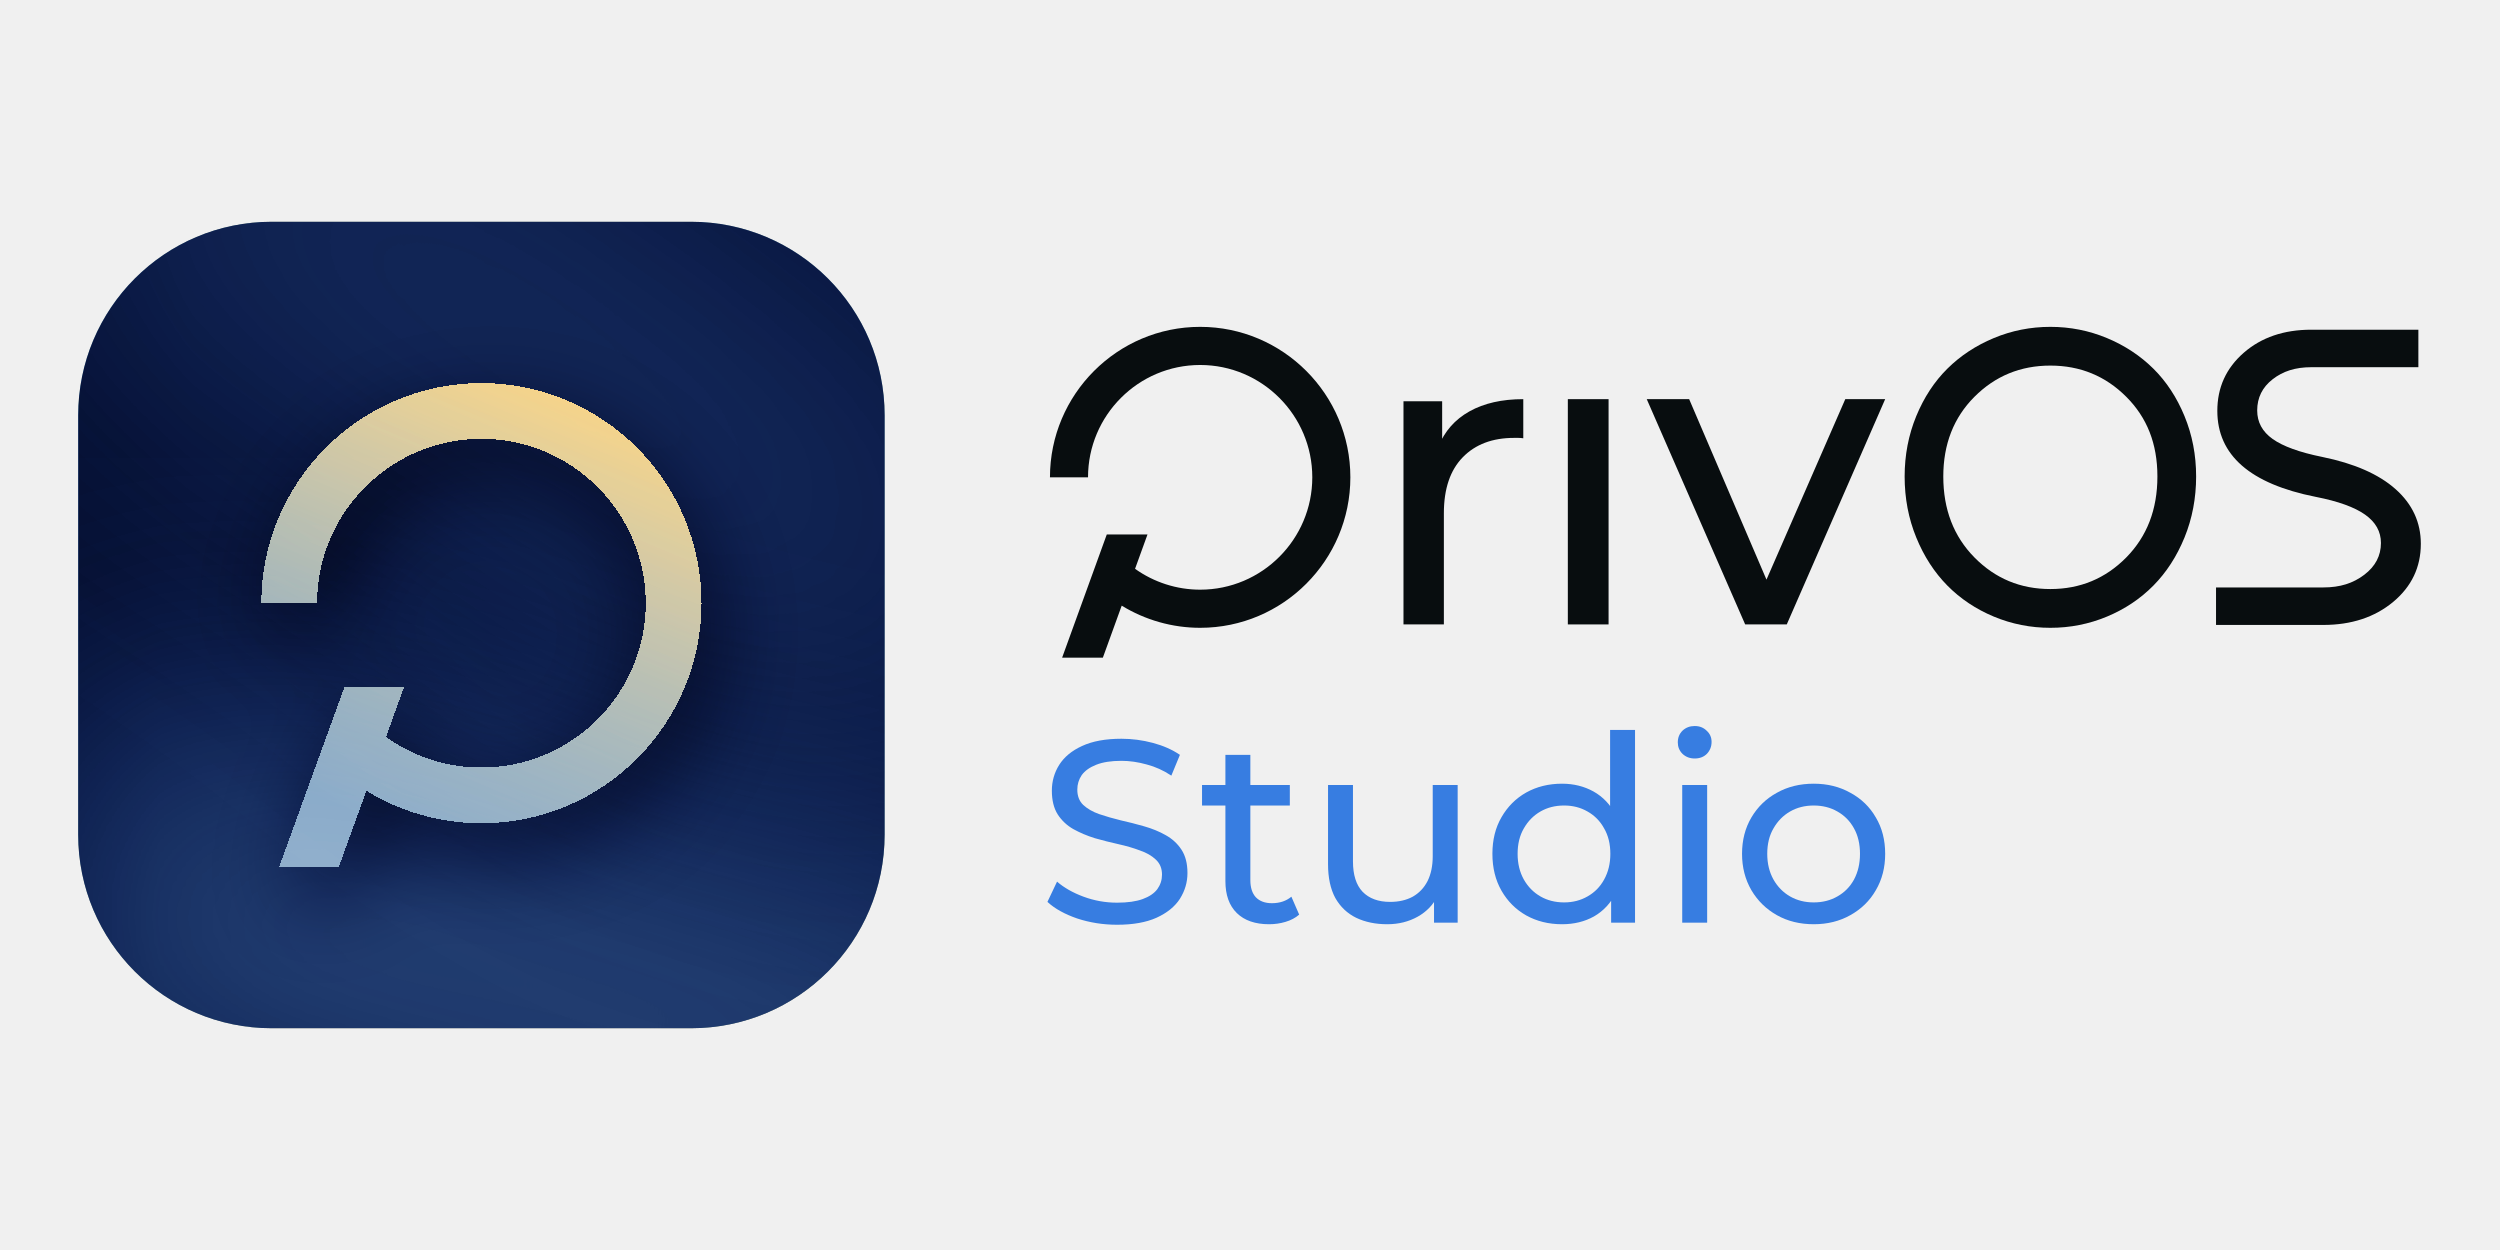
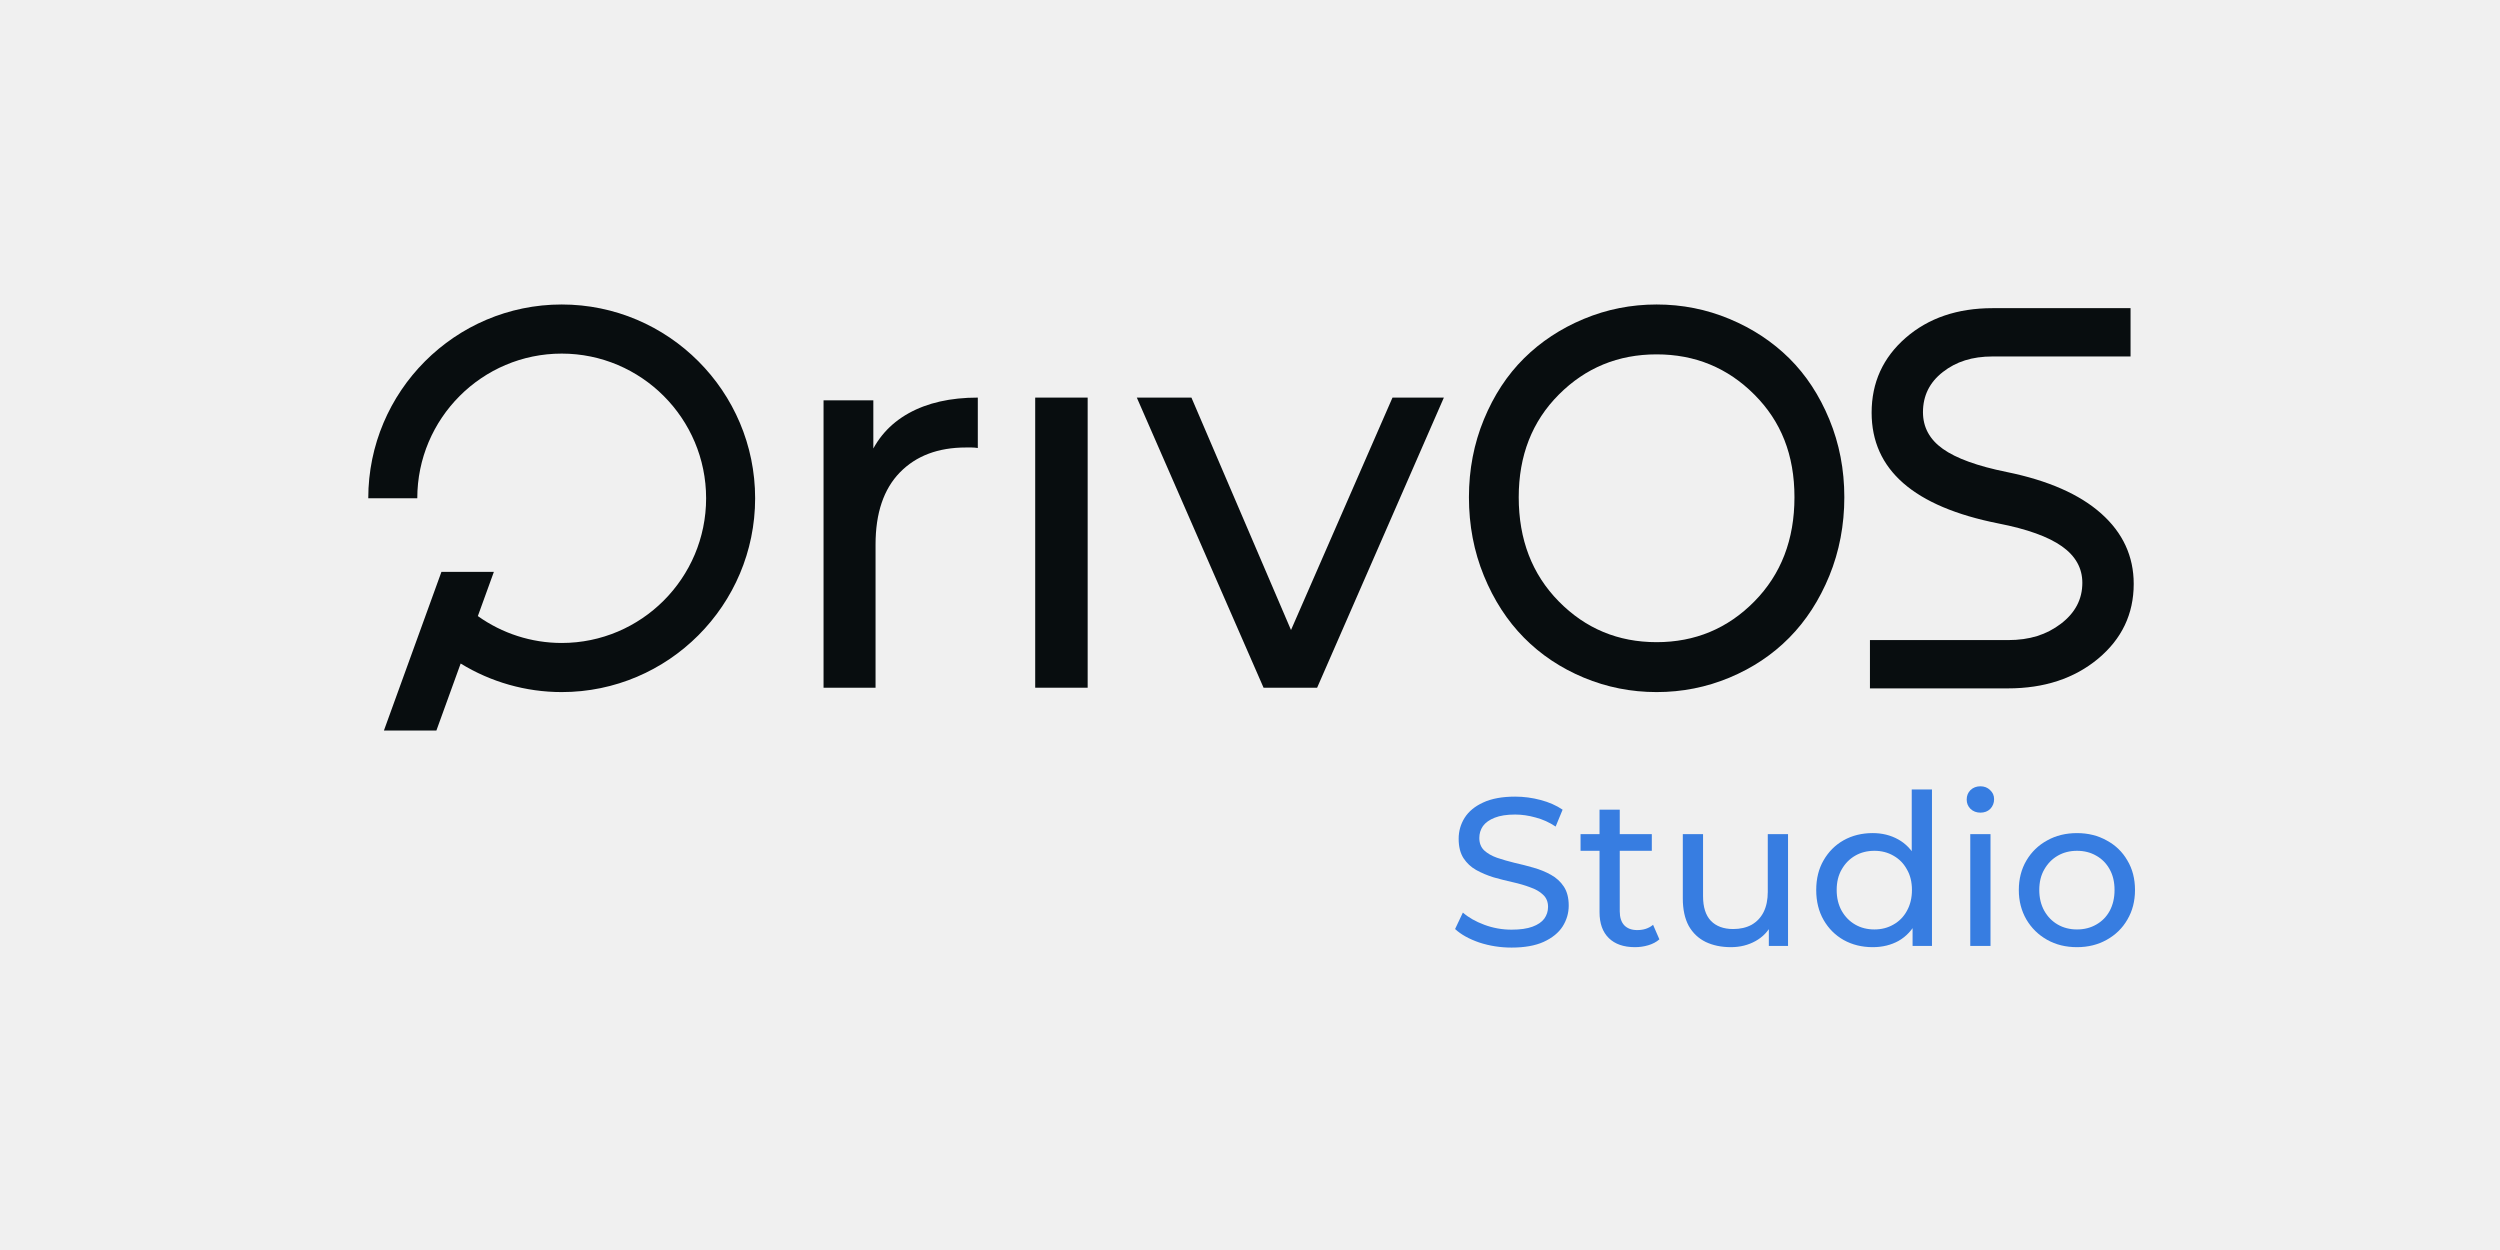
<svg xmlns="http://www.w3.org/2000/svg" width="186" height="93" viewBox="0 0 186 93" fill="none">
-   <g clip-path="url(#clip0_1108_28730)">
-     <rect x="5.816" y="16.5" width="60" height="60" rx="14.4" fill="#080D0F" />
-     <g filter="url(#filter0_f_1108_28730)">
-       <path d="M-1.681 63.383C6.018 59.072 16.872 57.603 31.688 63.06C45.146 68.017 51.469 70.318 57.169 71.47C62.664 72.581 67.711 72.644 78.78 72.47L79.008 86.868C68.136 87.039 61.567 87.05 54.316 85.585C47.269 84.16 39.715 81.362 26.711 76.572C15.066 72.283 8.712 74.067 5.353 75.948C1.095 78.332 0.693 80.543 -1.812 83.234L-12.354 73.425C-12.99 74.109 -8.482 67.19 -1.681 63.383Z" fill="#797979" />
-     </g>
-     <g filter="url(#filter1_f_1108_28730)">
-       <path d="M6.052 2.498C14.774 1.156 25.455 3.58 37.422 13.88C48.292 23.236 53.409 27.605 58.345 30.68C63.103 33.645 67.808 35.472 78.238 39.184L73.409 52.75C63.166 49.104 57.009 46.814 50.73 42.902C44.628 39.101 38.532 33.834 28.029 24.794C18.622 16.699 12.047 16.145 8.242 16.73C3.418 17.472 2.267 19.403 -1.021 21.047L-7.461 8.167C-8.297 8.585 -1.651 3.683 6.052 2.498Z" fill="#505050" />
-     </g>
-     <g filter="url(#filter2_d_1108_28730)">
-       <path d="M35.816 28.5C44.846 28.5 52.193 35.846 52.193 44.876C52.193 53.906 44.846 61.253 35.816 61.253C32.784 61.253 29.821 60.407 27.262 58.84L25.207 64.5H20.765L25.633 51.097H30.072L28.717 54.831C30.779 56.301 33.266 57.103 35.816 57.103C42.558 57.103 48.042 51.618 48.042 44.876C48.042 38.135 42.558 32.65 35.816 32.65C29.074 32.65 23.59 38.135 23.59 44.876H19.44C19.44 35.847 26.786 28.5 35.816 28.5Z" fill="url(#paint0_linear_1108_28730)" shape-rendering="crispEdges" />
-     </g>
-     <g style="mix-blend-mode:soft-light">
-       <rect x="4.37" y="13.925" width="62.892" height="65.149" fill="#377DE1" />
-     </g>
+   <g clip-path="url(#clip0_1876_41057)">
+     <path d="M80.922 29.581H77.019V51.166H80.922V29.581Z" fill="#080D0F" />
+     <path d="M41.79 22.654C49.725 22.654 56.182 29.122 56.182 37.072C56.182 45.022 49.725 51.491 41.79 51.491C39.126 51.491 36.522 50.746 34.273 49.366L32.468 54.35H28.564L32.842 42.549H36.743L35.552 45.836C37.364 47.131 39.549 47.837 41.79 47.837C47.715 47.837 52.535 43.008 52.535 37.072C52.535 31.137 47.715 26.308 41.79 26.308C35.866 26.308 31.046 31.137 31.046 37.072H27.399C27.399 29.122 33.855 22.654 41.79 22.654Z" fill="#080D0F" />
+     <path d="M96.051 46.874L88.642 29.581H84.579L94.009 51.166H97.994L107.424 29.581H103.602L96.051 46.874Z" fill="#080D0F" />
+     <path d="M61.272 51.166V29.783H64.976V35.593L64.615 34.14C65.204 32.661 66.199 31.533 67.594 30.751C68.99 29.972 70.707 29.581 72.749 29.581V33.332C72.587 33.306 72.432 33.293 72.286 33.293H71.864C69.796 33.293 68.159 33.912 66.953 35.147C65.746 36.385 65.141 38.172 65.141 40.514V51.166H61.274H61.272Z" fill="#080D0F" />
+     <path d="M109.289 36.994C109.289 34.937 109.66 33.009 110.401 31.21C111.142 29.413 112.137 27.895 113.386 26.659C114.635 25.421 116.116 24.445 117.831 23.729C119.546 23.013 121.355 22.654 123.253 22.654C125.151 22.654 126.958 23.013 128.675 23.729C130.39 24.445 131.872 25.424 133.121 26.659C134.369 27.897 135.364 29.413 136.105 31.21C136.846 33.007 137.218 34.935 137.218 36.994C137.218 39.053 136.846 41.025 136.105 42.835C135.364 44.645 134.369 46.182 133.121 47.446C131.872 48.71 130.39 49.699 128.675 50.415C126.96 51.131 125.151 51.491 123.253 51.491C121.355 51.491 119.549 51.131 117.831 50.415C116.116 49.699 114.635 48.71 113.386 47.446C112.137 46.182 111.142 44.647 110.401 42.835C109.66 41.025 109.289 39.079 109.289 36.994ZM112.993 36.994C112.993 40.146 113.988 42.73 115.978 44.75C117.967 46.769 120.392 47.777 123.251 47.777C126.109 47.777 128.534 46.767 130.523 44.75C132.513 42.73 133.508 40.146 133.508 36.994C133.508 33.841 132.513 31.346 130.523 29.356C128.534 27.362 126.109 26.365 123.251 26.365C120.392 26.365 117.967 27.362 115.978 29.356C113.988 31.349 112.993 33.896 112.993 36.994Z" fill="#080D0F" />
+     <path d="M158.748 43.442C158.748 45.682 157.863 47.536 156.096 49.01C154.326 50.479 152.093 51.216 149.386 51.216H139.124V47.623H149.386C151.025 47.623 152.258 47.219 153.326 46.411C154.392 45.6 154.926 44.588 154.926 43.363C154.926 42.267 154.421 41.364 153.405 40.645C152.392 39.929 150.818 39.363 148.687 38.946C142.393 37.697 139.249 34.949 139.249 30.702C139.249 28.462 140.092 26.608 141.783 25.133C143.475 23.662 145.629 22.927 148.253 22.927H158.513V26.521H148.253C146.721 26.521 145.538 26.907 144.551 27.675C143.564 28.441 143.069 29.44 143.069 30.665C143.069 31.785 143.561 32.695 144.551 33.398C145.538 34.101 147.124 34.678 149.308 35.119C152.376 35.746 154.717 36.771 156.329 38.206C157.939 39.638 158.748 41.385 158.748 43.442Z" fill="#080D0F" />
  </g>
-   <g clip-path="url(#clip1_1108_28730)">
-     <g clip-path="url(#clip2_1108_28730)">
-       <path d="M119.678 29.697H116.647V46.457H119.678V29.697Z" fill="#080D0F" />
-       <path d="M89.292 24.318C95.454 24.318 100.467 29.34 100.467 35.513C100.467 41.687 95.454 46.709 89.292 46.709C87.223 46.709 85.201 46.131 83.455 45.06L82.053 48.929H79.022L82.344 39.766H85.373L84.448 42.319C85.855 43.324 87.552 43.872 89.292 43.872C93.893 43.872 97.635 40.123 97.635 35.513C97.635 30.904 93.893 27.155 89.292 27.155C84.692 27.155 80.949 30.904 80.949 35.513H78.117C78.118 29.34 83.131 24.318 89.292 24.318Z" fill="#080D0F" />
-       <path d="M131.426 43.125L125.673 29.697H122.518L129.841 46.457H132.935L140.257 29.697H137.289L131.426 43.125Z" fill="#080D0F" />
-       <path d="M104.419 46.457V29.854H107.296V34.365L107.015 33.237C107.473 32.088 108.245 31.212 109.329 30.605C110.412 30 111.746 29.697 113.332 29.697V32.609C113.206 32.589 113.086 32.579 112.972 32.579H112.645C111.039 32.579 109.768 33.059 108.831 34.019C107.894 34.98 107.424 36.367 107.424 38.186V46.457H104.421H104.419Z" fill="#080D0F" />
-       <path d="M141.705 35.452C141.705 33.856 141.994 32.359 142.569 30.961C143.144 29.566 143.917 28.387 144.886 27.428C145.856 26.466 147.007 25.709 148.338 25.153C149.67 24.597 151.075 24.318 152.548 24.318C154.022 24.318 155.425 24.597 156.759 25.153C158.09 25.709 159.241 26.468 160.21 27.428C161.18 28.389 161.953 29.566 162.528 30.961C163.103 32.357 163.392 33.854 163.392 35.452C163.392 37.051 163.103 38.583 162.528 39.988C161.953 41.394 161.18 42.587 160.21 43.569C159.241 44.55 158.09 45.318 156.759 45.874C155.427 46.43 154.022 46.709 152.548 46.709C151.075 46.709 149.672 46.43 148.338 45.874C147.007 45.318 145.856 44.55 144.886 43.569C143.917 42.587 143.144 41.396 142.569 39.988C141.994 38.583 141.705 37.072 141.705 35.452ZM144.581 35.452C144.581 37.901 145.354 39.907 146.899 41.475C148.444 43.043 150.326 43.825 152.546 43.825C154.766 43.825 156.649 43.041 158.194 41.475C159.739 39.907 160.511 37.901 160.511 35.452C160.511 33.004 159.739 31.067 158.194 29.521C156.649 27.974 154.766 27.2 152.546 27.2C150.326 27.2 148.444 27.974 146.899 29.521C145.354 31.069 144.581 33.047 144.581 35.452Z" fill="#080D0F" />
-       <path d="M180.11 40.459C180.11 42.199 179.423 43.639 178.051 44.783C176.677 45.924 174.943 46.496 172.841 46.496H164.872V43.706H172.841C174.113 43.706 175.071 43.392 175.9 42.765C176.728 42.136 177.142 41.349 177.142 40.398C177.142 39.547 176.75 38.846 175.961 38.288C175.174 37.732 173.953 37.292 172.298 36.968C167.411 35.999 164.969 33.864 164.969 30.567C164.969 28.828 165.624 27.388 166.937 26.243C168.25 25.1 169.923 24.53 171.96 24.53H179.927V27.32H171.96C170.771 27.32 169.852 27.62 169.086 28.216C168.319 28.811 167.935 29.587 167.935 30.538C167.935 31.408 168.317 32.115 169.086 32.661C169.852 33.206 171.084 33.654 172.78 33.997C175.162 34.483 176.98 35.28 178.232 36.394C179.482 37.506 180.11 38.862 180.11 40.459Z" fill="#080D0F" />
-     </g>
-   </g>
-   <path d="M134.942 68.763C133.911 68.763 132.997 68.538 132.198 68.087C131.399 67.636 130.768 67.017 130.304 66.231C129.84 65.432 129.608 64.53 129.608 63.525C129.608 62.507 129.84 61.605 130.304 60.819C130.768 60.033 131.399 59.421 132.198 58.983C132.997 58.532 133.911 58.307 134.942 58.307C135.96 58.307 136.869 58.532 137.667 58.983C138.479 59.421 139.111 60.033 139.562 60.819C140.025 61.593 140.257 62.495 140.257 63.525C140.257 64.543 140.025 65.445 139.562 66.231C139.111 67.017 138.479 67.636 137.667 68.087C136.869 68.538 135.96 68.763 134.942 68.763ZM134.942 67.139C135.599 67.139 136.186 66.991 136.701 66.695C137.229 66.399 137.642 65.98 137.938 65.439C138.234 64.885 138.383 64.247 138.383 63.525C138.383 62.791 138.234 62.16 137.938 61.631C137.642 61.09 137.229 60.671 136.701 60.375C136.186 60.079 135.599 59.93 134.942 59.93C134.285 59.93 133.699 60.079 133.183 60.375C132.668 60.671 132.256 61.09 131.947 61.631C131.637 62.16 131.483 62.791 131.483 63.525C131.483 64.247 131.637 64.885 131.947 65.439C132.256 65.98 132.668 66.399 133.183 66.695C133.699 66.991 134.285 67.139 134.942 67.139Z" fill="#377DE1" />
-   <path d="M125.157 68.647V58.404H127.012V68.647H125.157ZM126.085 56.432C125.724 56.432 125.421 56.316 125.176 56.084C124.944 55.852 124.828 55.569 124.828 55.234C124.828 54.886 124.944 54.596 125.176 54.364C125.421 54.132 125.724 54.016 126.085 54.016C126.445 54.016 126.742 54.132 126.974 54.364C127.219 54.583 127.341 54.86 127.341 55.195C127.341 55.543 127.225 55.839 126.993 56.084C126.761 56.316 126.458 56.432 126.085 56.432Z" fill="#377DE1" />
-   <path d="M116.215 68.763C115.223 68.763 114.334 68.544 113.548 68.106C112.775 67.668 112.163 67.056 111.712 66.27C111.261 65.484 111.035 64.569 111.035 63.525C111.035 62.481 111.261 61.573 111.712 60.8C112.163 60.014 112.775 59.402 113.548 58.964C114.334 58.526 115.223 58.307 116.215 58.307C117.078 58.307 117.858 58.5 118.554 58.886C119.25 59.273 119.804 59.853 120.216 60.626C120.641 61.399 120.854 62.365 120.854 63.525C120.854 64.685 120.648 65.651 120.235 66.424C119.836 67.197 119.288 67.784 118.592 68.183C117.897 68.57 117.104 68.763 116.215 68.763ZM116.37 67.139C117.014 67.139 117.594 66.991 118.109 66.695C118.638 66.398 119.05 65.98 119.346 65.439C119.655 64.885 119.81 64.247 119.81 63.525C119.81 62.791 119.655 62.159 119.346 61.631C119.05 61.09 118.638 60.671 118.109 60.375C117.594 60.078 117.014 59.93 116.37 59.93C115.713 59.93 115.126 60.078 114.611 60.375C114.096 60.671 113.683 61.09 113.374 61.631C113.065 62.159 112.91 62.791 112.91 63.525C112.91 64.247 113.065 64.885 113.374 65.439C113.683 65.98 114.096 66.398 114.611 66.695C115.126 66.991 115.713 67.139 116.37 67.139ZM119.868 68.647V65.883L119.984 63.506L119.791 61.129V54.306H121.646V68.647H119.868Z" fill="#377DE1" />
-   <path d="M103.212 68.763C102.336 68.763 101.563 68.602 100.893 68.28C100.236 67.958 99.721 67.468 99.347 66.811C98.986 66.141 98.806 65.303 98.806 64.298V58.404H100.661V64.086C100.661 65.091 100.899 65.845 101.376 66.347C101.866 66.85 102.549 67.101 103.425 67.101C104.069 67.101 104.63 66.972 105.106 66.714C105.583 66.444 105.95 66.057 106.208 65.555C106.466 65.039 106.595 64.421 106.595 63.699V58.404H108.45V68.647H106.691V65.883L106.981 66.618C106.646 67.301 106.144 67.829 105.474 68.203C104.804 68.576 104.05 68.763 103.212 68.763Z" fill="#377DE1" />
-   <path d="M94.417 68.763C93.386 68.763 92.588 68.486 92.02 67.932C91.454 67.378 91.17 66.586 91.17 65.555V56.162H93.026V65.478C93.026 66.031 93.161 66.457 93.431 66.753C93.715 67.049 94.114 67.198 94.63 67.198C95.21 67.198 95.693 67.037 96.079 66.714L96.659 68.048C96.376 68.293 96.034 68.473 95.635 68.589C95.248 68.705 94.842 68.763 94.417 68.763ZM89.431 59.931V58.404H95.963V59.931H89.431Z" fill="#377DE1" />
-   <path d="M83.109 68.801C82.078 68.801 81.093 68.647 80.152 68.338C79.211 68.015 78.47 67.603 77.929 67.101L78.644 65.593C79.16 66.044 79.817 66.418 80.616 66.714C81.415 67.01 82.246 67.159 83.109 67.159C83.895 67.159 84.533 67.068 85.022 66.888C85.512 66.708 85.873 66.463 86.105 66.153C86.337 65.831 86.453 65.471 86.453 65.071C86.453 64.607 86.298 64.234 85.989 63.95C85.692 63.667 85.299 63.441 84.81 63.274C84.333 63.093 83.805 62.939 83.225 62.81C82.645 62.681 82.059 62.533 81.466 62.365C80.886 62.185 80.352 61.959 79.862 61.689C79.385 61.418 78.999 61.057 78.702 60.606C78.406 60.143 78.258 59.55 78.258 58.828C78.258 58.133 78.438 57.495 78.799 56.915C79.173 56.322 79.74 55.852 80.5 55.504C81.273 55.143 82.252 54.963 83.438 54.963C84.224 54.963 85.003 55.066 85.776 55.272C86.549 55.478 87.219 55.775 87.786 56.161L87.148 57.707C86.569 57.321 85.957 57.044 85.312 56.876C84.668 56.696 84.043 56.606 83.438 56.606C82.677 56.606 82.052 56.702 81.563 56.896C81.073 57.089 80.712 57.347 80.48 57.669C80.261 57.991 80.152 58.352 80.152 58.751C80.152 59.228 80.3 59.608 80.596 59.891C80.906 60.175 81.299 60.4 81.775 60.568C82.265 60.735 82.8 60.89 83.38 61.032C83.959 61.161 84.539 61.309 85.119 61.476C85.712 61.644 86.246 61.863 86.723 62.133C87.213 62.404 87.606 62.765 87.902 63.216C88.198 63.667 88.347 64.246 88.347 64.955C88.347 65.638 88.16 66.276 87.786 66.869C87.413 67.448 86.833 67.919 86.047 68.279C85.274 68.627 84.294 68.801 83.109 68.801Z" fill="#377DE1" />
+   <path d="M154.53 70.469C153.693 70.469 152.951 70.286 152.302 69.92C151.654 69.554 151.142 69.052 150.765 68.414C150.389 67.766 150.2 67.034 150.2 66.218C150.2 65.392 150.389 64.66 150.765 64.022C151.142 63.384 151.654 62.887 152.302 62.532C152.951 62.166 153.693 61.983 154.53 61.983C155.356 61.983 156.093 62.166 156.742 62.532C157.4 62.887 157.913 63.384 158.279 64.022C158.655 64.649 158.844 65.381 158.844 66.218C158.844 67.044 158.655 67.776 158.279 68.414C157.913 69.052 157.4 69.554 156.742 69.92C156.093 70.286 155.356 70.469 154.53 70.469ZM154.53 69.151C155.063 69.151 155.539 69.031 155.957 68.79C156.386 68.55 156.721 68.21 156.961 67.771C157.202 67.321 157.322 66.803 157.322 66.218C157.322 65.622 157.202 65.109 156.961 64.681C156.721 64.241 156.386 63.901 155.957 63.661C155.539 63.42 155.063 63.3 154.53 63.3C153.997 63.3 153.521 63.42 153.102 63.661C152.684 63.901 152.349 64.241 152.098 64.681C151.848 65.109 151.722 65.622 151.722 66.218C151.722 66.803 151.848 67.321 152.098 67.771C152.349 68.21 152.684 68.55 153.102 68.79C153.521 69.031 153.997 69.151 154.53 69.151Z" fill="#377DE1" />
+   <path d="M146.588 70.375V62.061H148.094V70.375H146.588ZM147.341 60.461C147.048 60.461 146.803 60.367 146.604 60.179C146.416 59.99 146.322 59.76 146.322 59.488C146.322 59.206 146.416 58.971 146.604 58.782C146.803 58.594 147.048 58.5 147.341 58.5C147.634 58.5 147.874 58.594 148.063 58.782C148.261 58.96 148.361 59.185 148.361 59.457C148.361 59.739 148.267 59.98 148.078 60.179C147.89 60.367 147.644 60.461 147.341 60.461Z" fill="#377DE1" />
+   <path d="M139.331 70.469C138.526 70.469 137.804 70.291 137.166 69.935C136.539 69.58 136.042 69.083 135.676 68.445C135.31 67.807 135.127 67.065 135.127 66.218C135.127 65.371 135.31 64.633 135.676 64.006C136.042 63.368 136.539 62.871 137.166 62.516C137.804 62.16 138.526 61.982 139.331 61.982C140.032 61.982 140.664 62.139 141.229 62.453C141.794 62.767 142.243 63.237 142.578 63.865C142.923 64.492 143.096 65.277 143.096 66.218C143.096 67.159 142.928 67.943 142.594 68.571C142.269 69.198 141.825 69.674 141.26 69.998C140.696 70.312 140.052 70.469 139.331 70.469ZM139.456 69.151C139.979 69.151 140.45 69.031 140.868 68.79C141.297 68.55 141.632 68.21 141.872 67.771C142.123 67.321 142.249 66.803 142.249 66.218C142.249 65.622 142.123 65.109 141.872 64.68C141.632 64.241 141.297 63.901 140.868 63.661C140.45 63.42 139.979 63.3 139.456 63.3C138.923 63.3 138.447 63.42 138.029 63.661C137.611 63.901 137.276 64.241 137.025 64.68C136.774 65.109 136.649 65.622 136.649 66.218C136.649 66.803 136.774 67.321 137.025 67.771C137.276 68.21 137.611 68.55 138.029 68.79C138.447 69.031 138.923 69.151 139.456 69.151ZM142.296 70.375V68.132L142.39 66.202L142.233 64.273V58.735H143.739V70.375H142.296Z" fill="#377DE1" />
+   <path d="M128.778 70.469C128.067 70.469 127.439 70.338 126.896 70.077C126.362 69.815 125.944 69.418 125.641 68.885C125.348 68.341 125.201 67.661 125.201 66.846V62.061H126.707V66.673C126.707 67.489 126.901 68.1 127.288 68.508C127.685 68.916 128.239 69.12 128.95 69.12C129.473 69.12 129.928 69.015 130.315 68.806C130.702 68.587 131 68.273 131.209 67.865C131.418 67.447 131.523 66.945 131.523 66.359V62.061H133.029V70.375H131.601V68.132L131.837 68.728C131.565 69.282 131.157 69.711 130.613 70.014C130.069 70.317 129.458 70.469 128.778 70.469Z" fill="#377DE1" />
+   <path d="M121.64 70.469C120.803 70.469 120.155 70.244 119.695 69.794C119.235 69.344 119.005 68.701 119.005 67.865V60.241H120.51V67.802C120.51 68.252 120.62 68.597 120.84 68.837C121.07 69.078 121.394 69.198 121.812 69.198C122.283 69.198 122.675 69.067 122.989 68.806L123.459 69.888C123.229 70.087 122.952 70.233 122.628 70.328C122.314 70.422 121.985 70.469 121.64 70.469ZM117.593 63.3V62.061H122.895V63.3H117.593Z" fill="#377DE1" />
+   <path d="M112.462 70.5C111.625 70.5 110.825 70.374 110.061 70.124C109.298 69.862 108.697 69.527 108.258 69.12L108.838 67.896C109.256 68.262 109.79 68.565 110.438 68.806C111.086 69.046 111.761 69.167 112.462 69.167C113.099 69.167 113.617 69.093 114.014 68.947C114.412 68.801 114.705 68.602 114.893 68.351C115.081 68.09 115.175 67.797 115.175 67.472C115.175 67.096 115.05 66.793 114.799 66.563C114.558 66.333 114.239 66.15 113.842 66.014C113.455 65.867 113.026 65.742 112.556 65.637C112.085 65.533 111.609 65.412 111.128 65.276C110.658 65.13 110.224 64.947 109.826 64.727C109.439 64.508 109.126 64.215 108.885 63.849C108.644 63.472 108.524 62.992 108.524 62.406C108.524 61.841 108.671 61.324 108.963 60.853C109.267 60.372 109.727 59.99 110.344 59.708C110.971 59.415 111.766 59.269 112.728 59.269C113.366 59.269 113.999 59.352 114.626 59.52C115.254 59.687 115.797 59.927 116.258 60.241L115.74 61.496C115.269 61.182 114.773 60.958 114.25 60.822C113.727 60.675 113.22 60.602 112.728 60.602C112.111 60.602 111.604 60.68 111.207 60.837C110.809 60.994 110.516 61.203 110.328 61.465C110.15 61.726 110.061 62.019 110.061 62.343C110.061 62.73 110.182 63.038 110.422 63.269C110.673 63.499 110.992 63.682 111.379 63.818C111.777 63.953 112.211 64.079 112.681 64.194C113.152 64.299 113.622 64.419 114.093 64.555C114.574 64.691 115.008 64.869 115.395 65.088C115.792 65.308 116.111 65.601 116.352 65.967C116.592 66.333 116.713 66.803 116.713 67.378C116.713 67.933 116.561 68.45 116.258 68.931C115.954 69.402 115.484 69.784 114.846 70.076C114.218 70.359 113.424 70.5 112.462 70.5Z" fill="#377DE1" />
  <defs>
-     <filter id="filter0_f_1108_28730" x="-37.853" y="34.088" width="142.301" height="78.298" filterUnits="userSpaceOnUse" color-interpolation-filters="sRGB">
-       <feFlood flood-opacity="0" result="BackgroundImageFix" />
-       <feBlend mode="normal" in="SourceGraphic" in2="BackgroundImageFix" result="shape" />
-       <feGaussianBlur stdDeviation="12.72" result="effect1_foregroundBlur_1108_28730" />
-     </filter>
-     <filter id="filter1_f_1108_28730" x="-37.832" y="-28.14" width="146.37" height="111.191" filterUnits="userSpaceOnUse" color-interpolation-filters="sRGB">
-       <feFlood flood-opacity="0" result="BackgroundImageFix" />
-       <feBlend mode="normal" in="SourceGraphic" in2="BackgroundImageFix" result="shape" />
-       <feGaussianBlur stdDeviation="15.15" result="effect1_foregroundBlur_1108_28730" />
-     </filter>
-     <filter id="filter2_d_1108_28730" x="13.464" y="24.054" width="46.145" height="49.392" filterUnits="userSpaceOnUse" color-interpolation-filters="sRGB">
-       <feFlood flood-opacity="0" result="BackgroundImageFix" />
-       <feColorMatrix in="SourceAlpha" type="matrix" values="0 0 0 0 0 0 0 0 0 0 0 0 0 0 0 0 0 0 127 0" result="hardAlpha" />
-       <feOffset dx="0.72" dy="2.25" />
-       <feGaussianBlur stdDeviation="3.348" />
-       <feComposite in2="hardAlpha" operator="out" />
-       <feColorMatrix type="matrix" values="0 0 0 0 0 0 0 0 0 0 0 0 0 0 0 0 0 0 0.89 0" />
-       <feBlend mode="normal" in2="BackgroundImageFix" result="effect1_dropShadow_1108_28730" />
-       <feBlend mode="normal" in="SourceGraphic" in2="effect1_dropShadow_1108_28730" result="shape" />
-     </filter>
-     <linearGradient id="paint0_linear_1108_28730" x1="50.251" y1="30.197" x2="35.816" y2="64.5" gradientUnits="userSpaceOnUse">
-       <stop stop-color="#FFD650" />
-       <stop offset="1" stop-color="white" stop-opacity="0.6" />
-     </linearGradient>
-     <clipPath id="clip0_1108_28730">
-       <rect x="5.816" y="16.5" width="60" height="60" rx="14.4" fill="white" />
-     </clipPath>
-     <clipPath id="clip1_1108_28730">
-       <rect width="102.255" height="24.848" fill="white" transform="translate(77.9292 24.1982)" />
-     </clipPath>
-     <clipPath id="clip2_1108_28730">
-       <rect width="102.255" height="24.848" fill="white" transform="translate(77.9292 24.1982)" />
+     <clipPath id="clip0_1876_41057">
+       <rect width="131.687" height="32" fill="white" transform="translate(27.1565 22.5001)" />
    </clipPath>
  </defs>
</svg>
